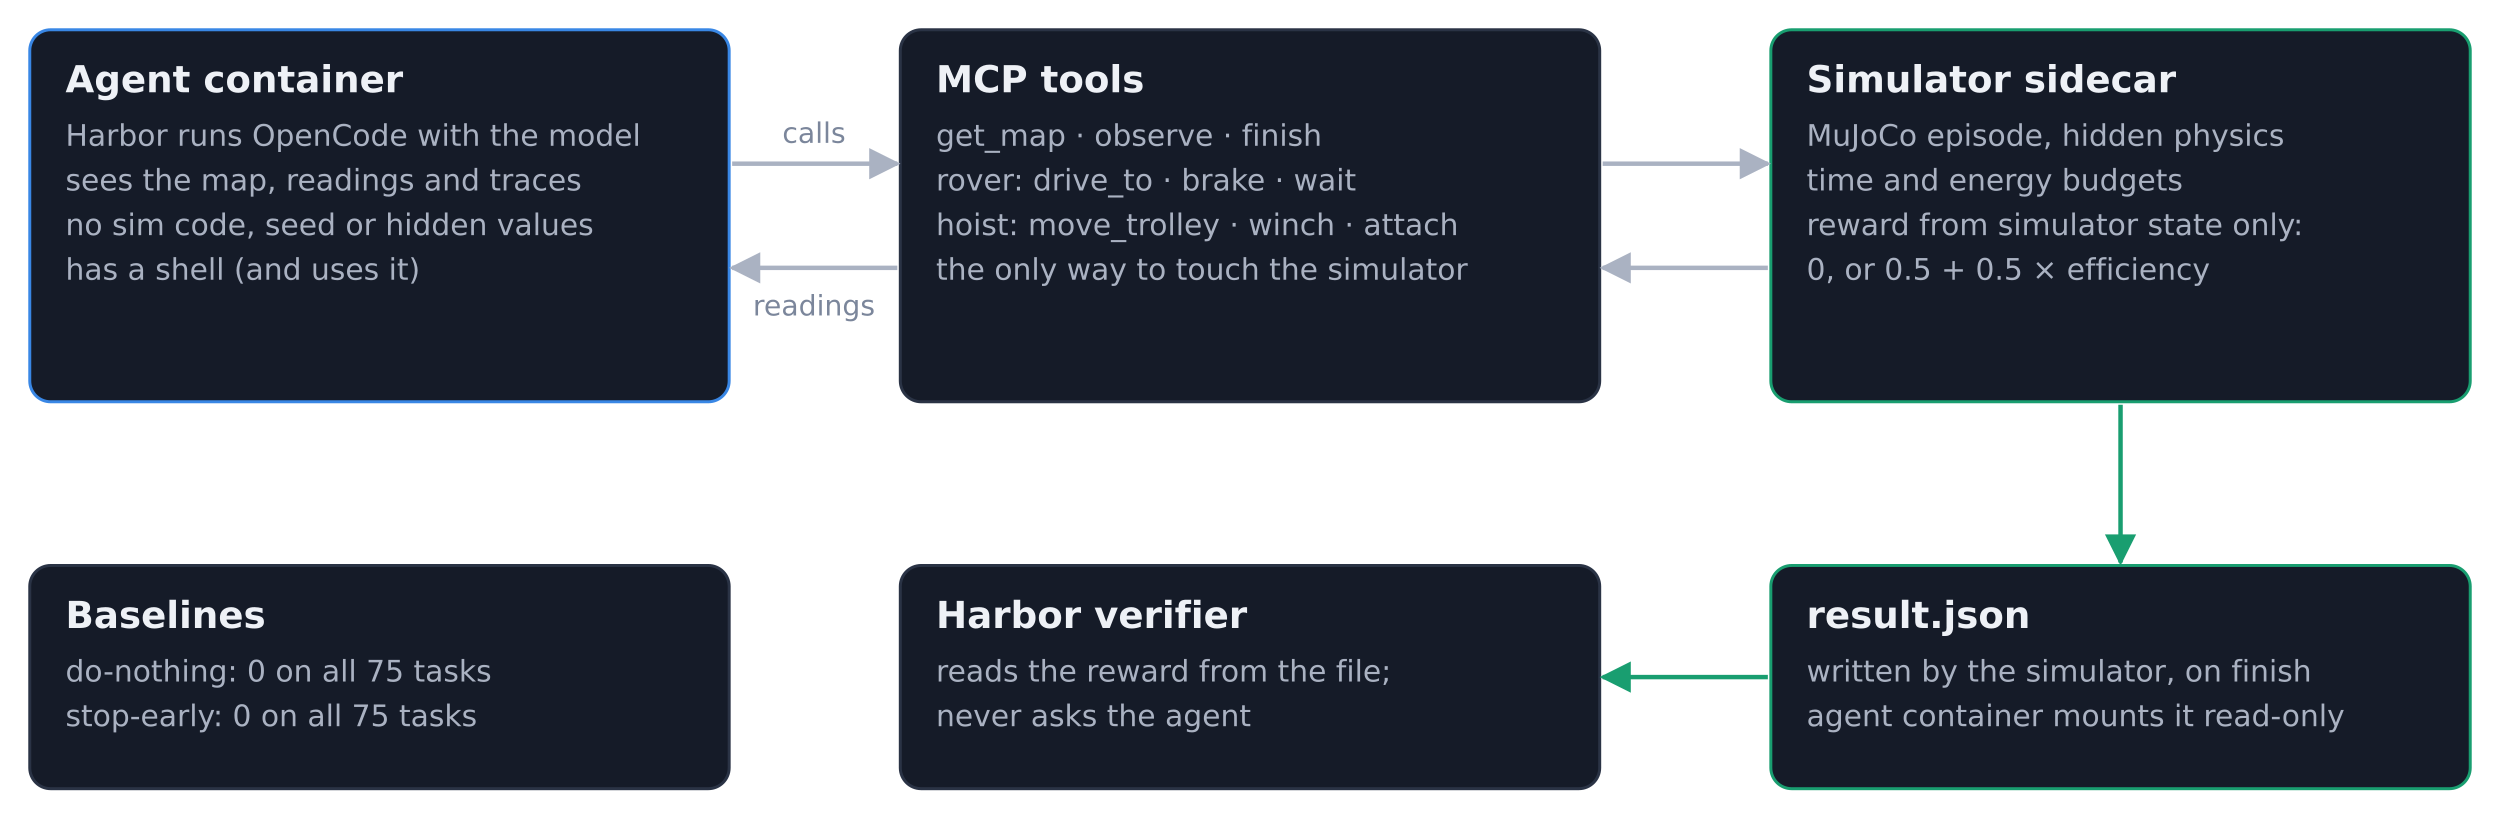
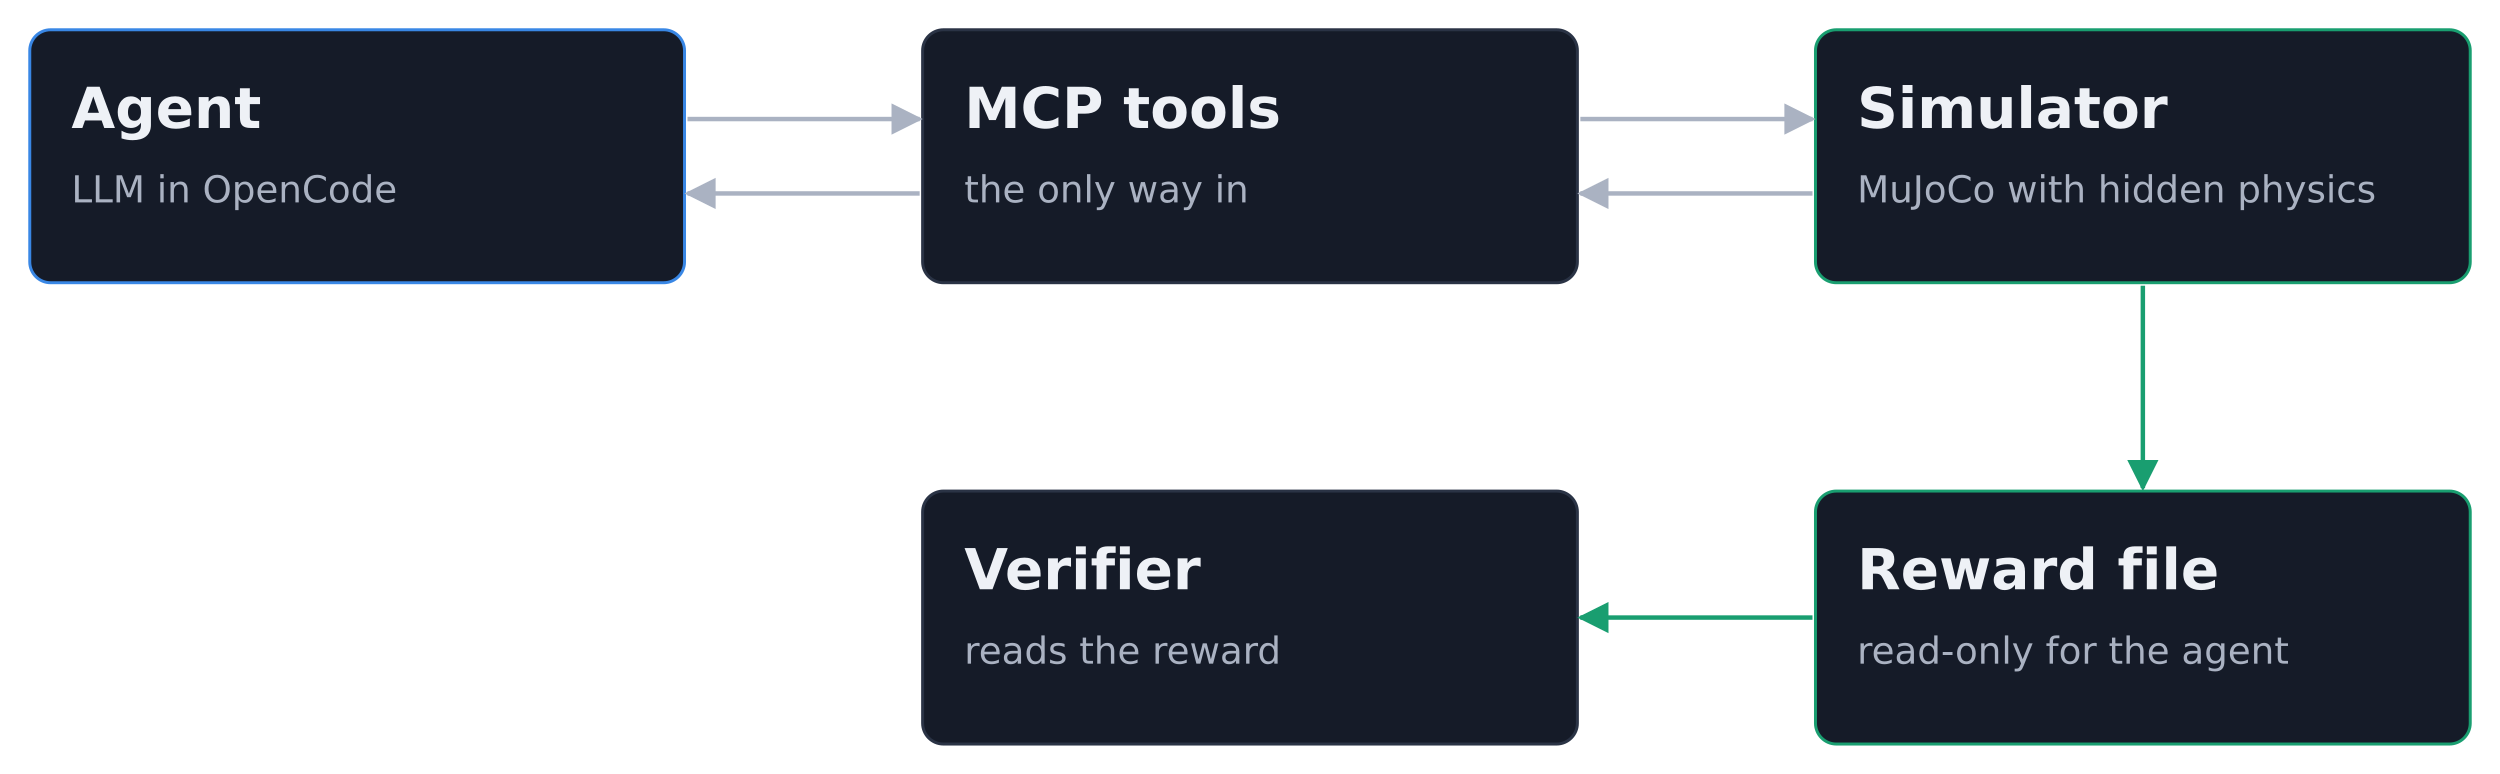
- <svg xmlns="http://www.w3.org/2000/svg" viewBox="0 0 1680 560" width="1680" height="560" font-family="'DejaVu Sans', Verdana, 'Helvetica Neue', Arial, sans-serif">
+ <svg xmlns="http://www.w3.org/2000/svg" viewBox="0 0 1680 520" width="1680" height="520" font-family="'DejaVu Sans', Verdana, 'Helvetica Neue', Arial, sans-serif">
  <defs>
    <marker id="head-aab2c2" viewBox="0 0 10 10" refX="9" refY="5" markerWidth="7" markerHeight="7" orient="auto-start-reverse">
      <path d="M0,0 L10,5 L0,10 z" fill="#aab2c2" />
    </marker>
    <marker id="head-199e70" viewBox="0 0 10 10" refX="9" refY="5" markerWidth="7" markerHeight="7" orient="auto-start-reverse">
      <path d="M0,0 L10,5 L0,10 z" fill="#199e70" />
    </marker>
  </defs>
-   <rect x="20" y="20" width="470" height="250" rx="14" fill="#151b28" stroke="#3987e5" stroke-width="2" />
-   <text x="44.0" y="62.0" font-size="25" fill="#eef1f6" text-anchor="start" font-weight="700">Agent container</text>
-   <text x="44.0" y="98.0" font-size="20" fill="#aab2c2" text-anchor="start" font-weight="400">Harbor runs OpenCode with the model</text>
-   <text x="44.0" y="128.0" font-size="20" fill="#aab2c2" text-anchor="start" font-weight="400">sees the map, readings and traces</text>
-   <text x="44.0" y="158.0" font-size="20" fill="#aab2c2" text-anchor="start" font-weight="400">no sim code, seed or hidden values</text>
-   <text x="44.0" y="188.0" font-size="20" fill="#aab2c2" text-anchor="start" font-weight="400">has a shell (and uses it)</text>
-   <rect x="605" y="20" width="470" height="250" rx="14" fill="#151b28" stroke="#2a3345" stroke-width="2" />
-   <text x="629.0" y="62.0" font-size="25" fill="#eef1f6" text-anchor="start" font-weight="700">MCP tools</text>
-   <text x="629.0" y="98.0" font-size="20" fill="#aab2c2" text-anchor="start" font-weight="400">get_map · observe · finish</text>
-   <text x="629.0" y="128.0" font-size="20" fill="#aab2c2" text-anchor="start" font-weight="400">rover: drive_to · brake · wait</text>
-   <text x="629.0" y="158.0" font-size="20" fill="#aab2c2" text-anchor="start" font-weight="400">hoist: move_trolley · winch · attach</text>
-   <text x="629.0" y="188.0" font-size="20" fill="#aab2c2" text-anchor="start" font-weight="400">the only way to touch the simulator</text>
-   <rect x="1190" y="20" width="470" height="250" rx="14" fill="#151b28" stroke="#199e70" stroke-width="2" />
-   <text x="1214.0" y="62.0" font-size="25" fill="#eef1f6" text-anchor="start" font-weight="700">Simulator sidecar</text>
-   <text x="1214.0" y="98.0" font-size="20" fill="#aab2c2" text-anchor="start" font-weight="400">MuJoCo episode, hidden physics</text>
-   <text x="1214.0" y="128.0" font-size="20" fill="#aab2c2" text-anchor="start" font-weight="400">time and energy budgets</text>
-   <text x="1214.0" y="158.0" font-size="20" fill="#aab2c2" text-anchor="start" font-weight="400">reward from simulator state only:</text>
-   <text x="1214.0" y="188.0" font-size="20" fill="#aab2c2" text-anchor="start" font-weight="400">0, or 0.5 + 0.5 × efficiency</text>
-   <line x1="492" y1="110" x2="603" y2="110" stroke="#aab2c2" stroke-width="3" marker-end="url(#head-aab2c2)" />
-   <line x1="603" y1="180" x2="492" y2="180" stroke="#aab2c2" stroke-width="3" marker-end="url(#head-aab2c2)" />
-   <line x1="1077" y1="110" x2="1188" y2="110" stroke="#aab2c2" stroke-width="3" marker-end="url(#head-aab2c2)" />
-   <line x1="1188" y1="180" x2="1077" y2="180" stroke="#aab2c2" stroke-width="3" marker-end="url(#head-aab2c2)" />
-   <text x="547.0" y="96.0" font-size="19" fill="#7b869b" text-anchor="middle" font-weight="400">calls</text>
-   <text x="547.0" y="212.0" font-size="19" fill="#7b869b" text-anchor="middle" font-weight="400">readings</text>
-   <rect x="1190" y="380" width="470" height="150" rx="14" fill="#151b28" stroke="#199e70" stroke-width="2" />
-   <text x="1214.0" y="422.0" font-size="25" fill="#eef1f6" text-anchor="start" font-weight="700">result.json</text>
-   <text x="1214.0" y="458.0" font-size="20" fill="#aab2c2" text-anchor="start" font-weight="400">written by the simulator, on finish</text>
-   <text x="1214.0" y="488.0" font-size="20" fill="#aab2c2" text-anchor="start" font-weight="400">agent container mounts it read-only</text>
-   <line x1="1425" y1="272" x2="1425" y2="378" stroke="#199e70" stroke-width="3" marker-end="url(#head-199e70)" />
-   <rect x="605" y="380" width="470" height="150" rx="14" fill="#151b28" stroke="#2a3345" stroke-width="2" />
-   <text x="629.0" y="422.0" font-size="25" fill="#eef1f6" text-anchor="start" font-weight="700">Harbor verifier</text>
-   <text x="629.0" y="458.0" font-size="20" fill="#aab2c2" text-anchor="start" font-weight="400">reads the reward from the file;</text>
-   <text x="629.0" y="488.0" font-size="20" fill="#aab2c2" text-anchor="start" font-weight="400">never asks the agent</text>
-   <line x1="1188" y1="455" x2="1077" y2="455" stroke="#199e70" stroke-width="3" marker-end="url(#head-199e70)" />
-   <rect x="20" y="380" width="470" height="150" rx="14" fill="#151b28" stroke="#2a3345" stroke-width="2" />
-   <text x="44.0" y="422.0" font-size="25" fill="#eef1f6" text-anchor="start" font-weight="700">Baselines</text>
-   <text x="44.0" y="458.0" font-size="20" fill="#aab2c2" text-anchor="start" font-weight="400">do-nothing: 0 on all 75 tasks</text>
-   <text x="44.0" y="488.0" font-size="20" fill="#aab2c2" text-anchor="start" font-weight="400">stop-early: 0 on all 75 tasks</text>
+   <rect x="20" y="20" width="440" height="170" rx="14" fill="#151b28" stroke="#3987e5" stroke-width="2" />
+   <text x="48.0" y="86.0" font-size="38" fill="#eef1f6" text-anchor="start" font-weight="700">Agent</text>
+   <text x="48.0" y="136.0" font-size="25" fill="#aab2c2" text-anchor="start" font-weight="400">LLM in OpenCode</text>
+   <rect x="620" y="20" width="440" height="170" rx="14" fill="#151b28" stroke="#2a3345" stroke-width="2" />
+   <text x="648.0" y="86.0" font-size="38" fill="#eef1f6" text-anchor="start" font-weight="700">MCP tools</text>
+   <text x="648.0" y="136.0" font-size="25" fill="#aab2c2" text-anchor="start" font-weight="400">the only way in</text>
+   <rect x="1220" y="20" width="440" height="170" rx="14" fill="#151b28" stroke="#199e70" stroke-width="2" />
+   <text x="1248.0" y="86.0" font-size="38" fill="#eef1f6" text-anchor="start" font-weight="700">Simulator</text>
+   <text x="1248.0" y="136.0" font-size="25" fill="#aab2c2" text-anchor="start" font-weight="400">MuJoCo with hidden physics</text>
+   <line x1="462" y1="80" x2="618" y2="80" stroke="#aab2c2" stroke-width="3" marker-end="url(#head-aab2c2)" />
+   <line x1="618" y1="130" x2="462" y2="130" stroke="#aab2c2" stroke-width="3" marker-end="url(#head-aab2c2)" />
+   <line x1="1062" y1="80" x2="1218" y2="80" stroke="#aab2c2" stroke-width="3" marker-end="url(#head-aab2c2)" />
+   <line x1="1218" y1="130" x2="1062" y2="130" stroke="#aab2c2" stroke-width="3" marker-end="url(#head-aab2c2)" />
+   <rect x="1220" y="330" width="440" height="170" rx="14" fill="#151b28" stroke="#199e70" stroke-width="2" />
+   <text x="1248.0" y="396.0" font-size="38" fill="#eef1f6" text-anchor="start" font-weight="700">Reward file</text>
+   <text x="1248.0" y="446.0" font-size="25" fill="#aab2c2" text-anchor="start" font-weight="400">read-only for the agent</text>
+   <line x1="1440" y1="192" x2="1440" y2="328" stroke="#199e70" stroke-width="3" marker-end="url(#head-199e70)" />
+   <rect x="620" y="330" width="440" height="170" rx="14" fill="#151b28" stroke="#2a3345" stroke-width="2" />
+   <text x="648.0" y="396.0" font-size="38" fill="#eef1f6" text-anchor="start" font-weight="700">Verifier</text>
+   <text x="648.0" y="446.0" font-size="25" fill="#aab2c2" text-anchor="start" font-weight="400">reads the reward</text>
+   <line x1="1218" y1="415" x2="1062" y2="415" stroke="#199e70" stroke-width="3" marker-end="url(#head-199e70)" />
</svg>
